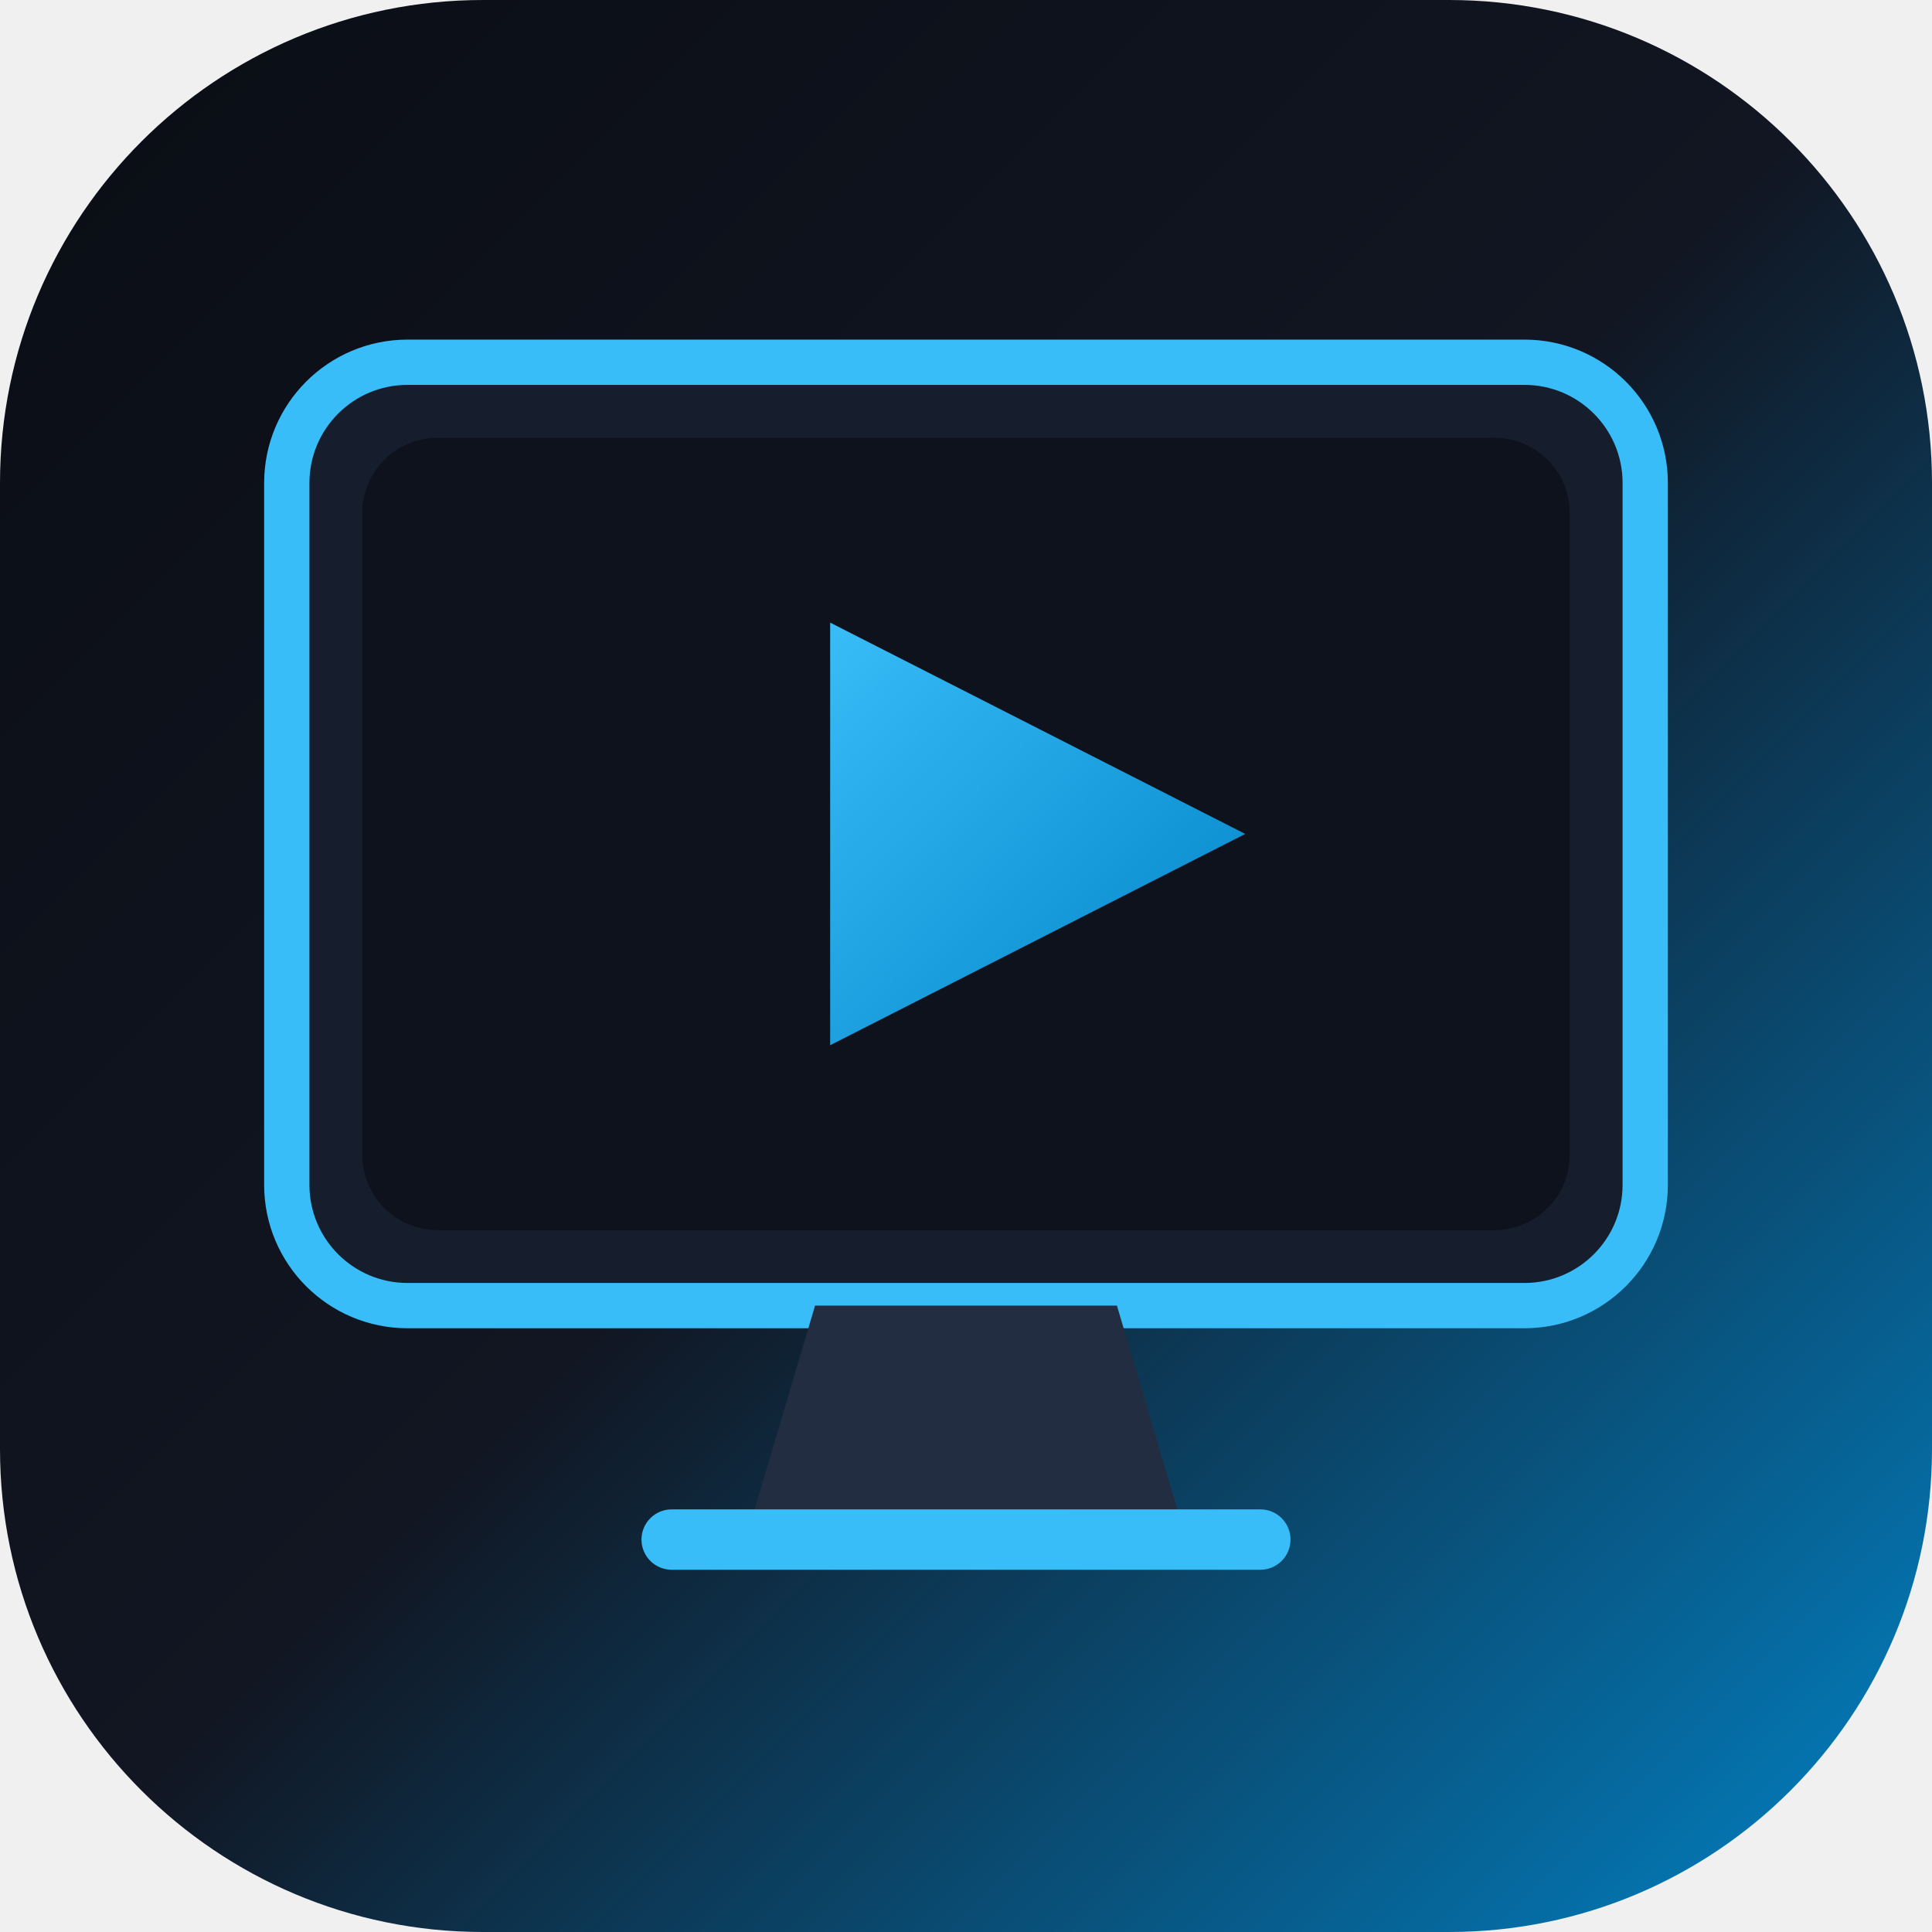
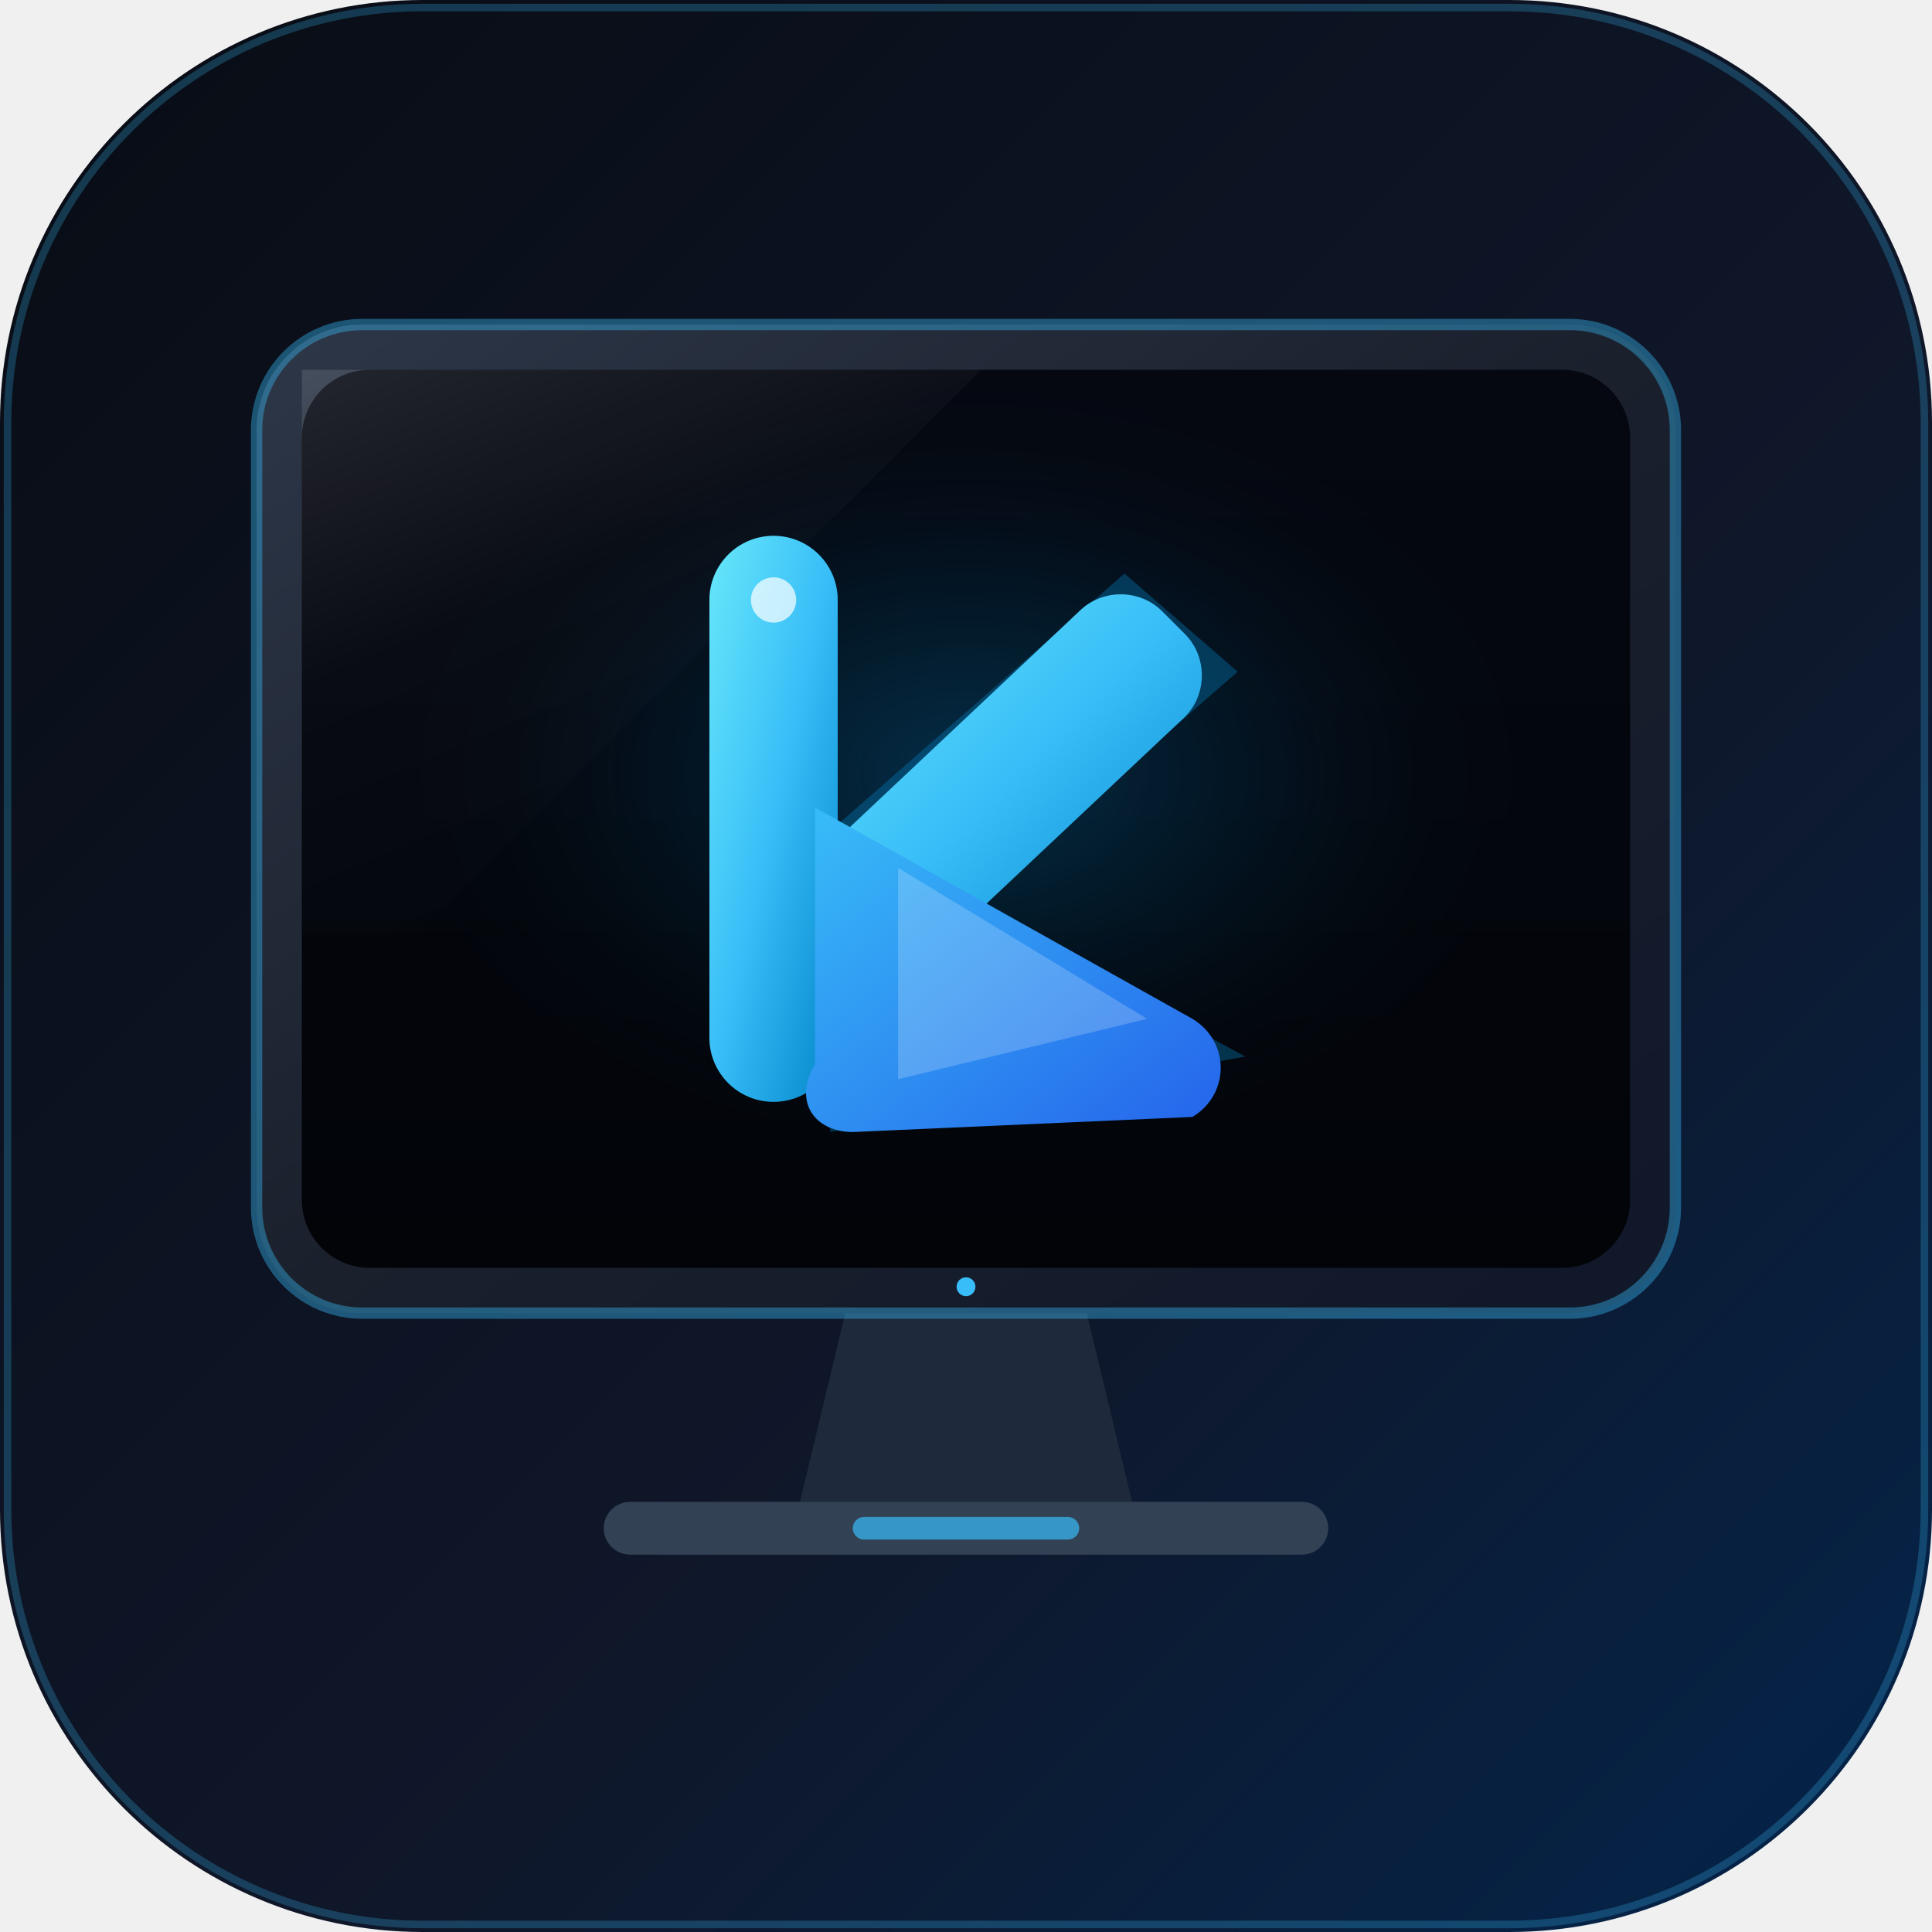
<svg xmlns="http://www.w3.org/2000/svg" viewBox="0 0 512 512" width="512" height="512">
  <defs>
    <linearGradient id="bgGrad" x1="0%" y1="0%" x2="100%" y2="100%">
-       <stop offset="0%" stop-color="#0a0d14" />
-       <stop offset="50%" stop-color="#111622" />
+       <stop offset="0%" stop-color="#080c14" />
+       <stop offset="60%" stop-color="#0f172a" />
+       <stop offset="100%" stop-color="#03254c" />
+     </linearGradient>
+     <linearGradient id="bezelGrad" x1="0%" y1="0%" x2="100%" y2="100%">
+       <stop offset="0%" stop-color="#2d3748" />
+       <stop offset="50%" stop-color="#1a202c" />
+       <stop offset="100%" stop-color="#0f172a" />
+     </linearGradient>
+     <linearGradient id="screenGrad" x1="0%" y1="0%" x2="0%" y2="100%">
+       <stop offset="0%" stop-color="#050811" />
+       <stop offset="100%" stop-color="#020408" />
+     </linearGradient>
+     <linearGradient id="kCyanGrad" x1="0%" y1="0%" x2="100%" y2="100%">
+       <stop offset="0%" stop-color="#67e8f9" />
+       <stop offset="50%" stop-color="#38bdf8" />
      <stop offset="100%" stop-color="#0284c7" />
    </linearGradient>
-     <linearGradient id="glowGrad" x1="0%" y1="0%" x2="100%" y2="100%">
+     <linearGradient id="kPlayGrad" x1="0%" y1="0%" x2="100%" y2="100%">
      <stop offset="0%" stop-color="#38bdf8" />
-       <stop offset="100%" stop-color="#0284c7" />
+       <stop offset="100%" stop-color="#2563eb" />
+     </linearGradient>
+     <radialGradient id="screenGlow" cx="50%" cy="45%" r="45%">
+       <stop offset="0%" stop-color="#0284c7" stop-opacity="0.32" />
+       <stop offset="60%" stop-color="#0369a1" stop-opacity="0.08" />
+       <stop offset="100%" stop-color="#020408" stop-opacity="0" />
+     </radialGradient>
+     <linearGradient id="glassGloss" x1="0%" y1="0%" x2="50%" y2="100%">
+       <stop offset="0%" stop-color="#ffffff" stop-opacity="0.12" />
+       <stop offset="45%" stop-color="#ffffff" stop-opacity="0.02" />
+       <stop offset="100%" stop-color="#ffffff" stop-opacity="0" />
    </linearGradient>
  </defs>
-   <rect width="512" height="512" rx="128" fill="url(#bgGrad)" />
-   <rect x="76" y="96" width="360" height="250" rx="32" fill="#161d2d" stroke="#38bdf8" stroke-width="12" />
-   <rect x="96" y="116" width="320" height="210" rx="20" fill="#0d121c" />
-   <polygon points="220,165 330,221 220,277" fill="url(#glowGrad)" />
-   <path d="M216,346 L200,400 L312,400 L296,346 Z" fill="#232d42" />
-   <rect x="170" y="400" width="172" height="16" rx="8" fill="#38bdf8" />
+   <rect width="512" height="512" rx="112" fill="url(#bgGrad)" />
+   <rect width="508" height="508" x="2" y="2" rx="110" fill="none" stroke="#38bdf8" stroke-width="2" stroke-opacity="0.25" />
+   <path d="M224,348 L212,398 L300,398 L288,348 Z" fill="#1e293b" />
+   <rect x="160" y="398" width="192" height="14" rx="7" fill="#334155" />
+   <rect x="226" y="402" width="60" height="6" rx="3" fill="#38bdf8" fill-opacity="0.7" />
+   <rect x="68" y="86" width="376" height="262" rx="28" fill="url(#bezelGrad)" stroke="#38bdf8" stroke-width="3" stroke-opacity="0.4" />
+   <rect x="80" y="98" width="352" height="238" rx="18" fill="url(#screenGrad)" />
+   <rect x="80" y="98" width="352" height="238" rx="18" fill="url(#screenGlow)" />
+   <path d="M80,98 L260,98 L110,248 L80,248 Z" fill="url(#glassGloss)" />
+   <circle cx="256" cy="341" r="2.5" fill="#38bdf8" />
+   <g transform="translate(178, 132)">
+     <g opacity="0.35">
+       <rect x="10" y="10" width="34" height="150" rx="17" fill="#0284c7" />
+       <polygon points="40,90 120,20 150,46 72,114" fill="#0284c7" />
+       <polygon points="42,88 152,148 42,168" fill="#0284c7" />
+     </g>
+     <rect x="10" y="10" width="34" height="150" rx="17" fill="url(#kCyanGrad)" />
+     <path d="M40,94 L108,30 C114,24 124,24 130,30 L136,36 C142,42 142,52 136,58 L68,122 Z" fill="url(#kCyanGrad)" />
+     <path d="M38,82 L138,138 C148,144 148,158 138,164 L48,168 C38,168 32,160 38,150 Z" fill="url(#kPlayGrad)" />
+     <circle cx="27" cy="27" r="6" fill="#ffffff" fill-opacity="0.7" />
+     <polygon points="60,98 126,138 60,154" fill="#ffffff" fill-opacity="0.2" />
+   </g>
</svg>
